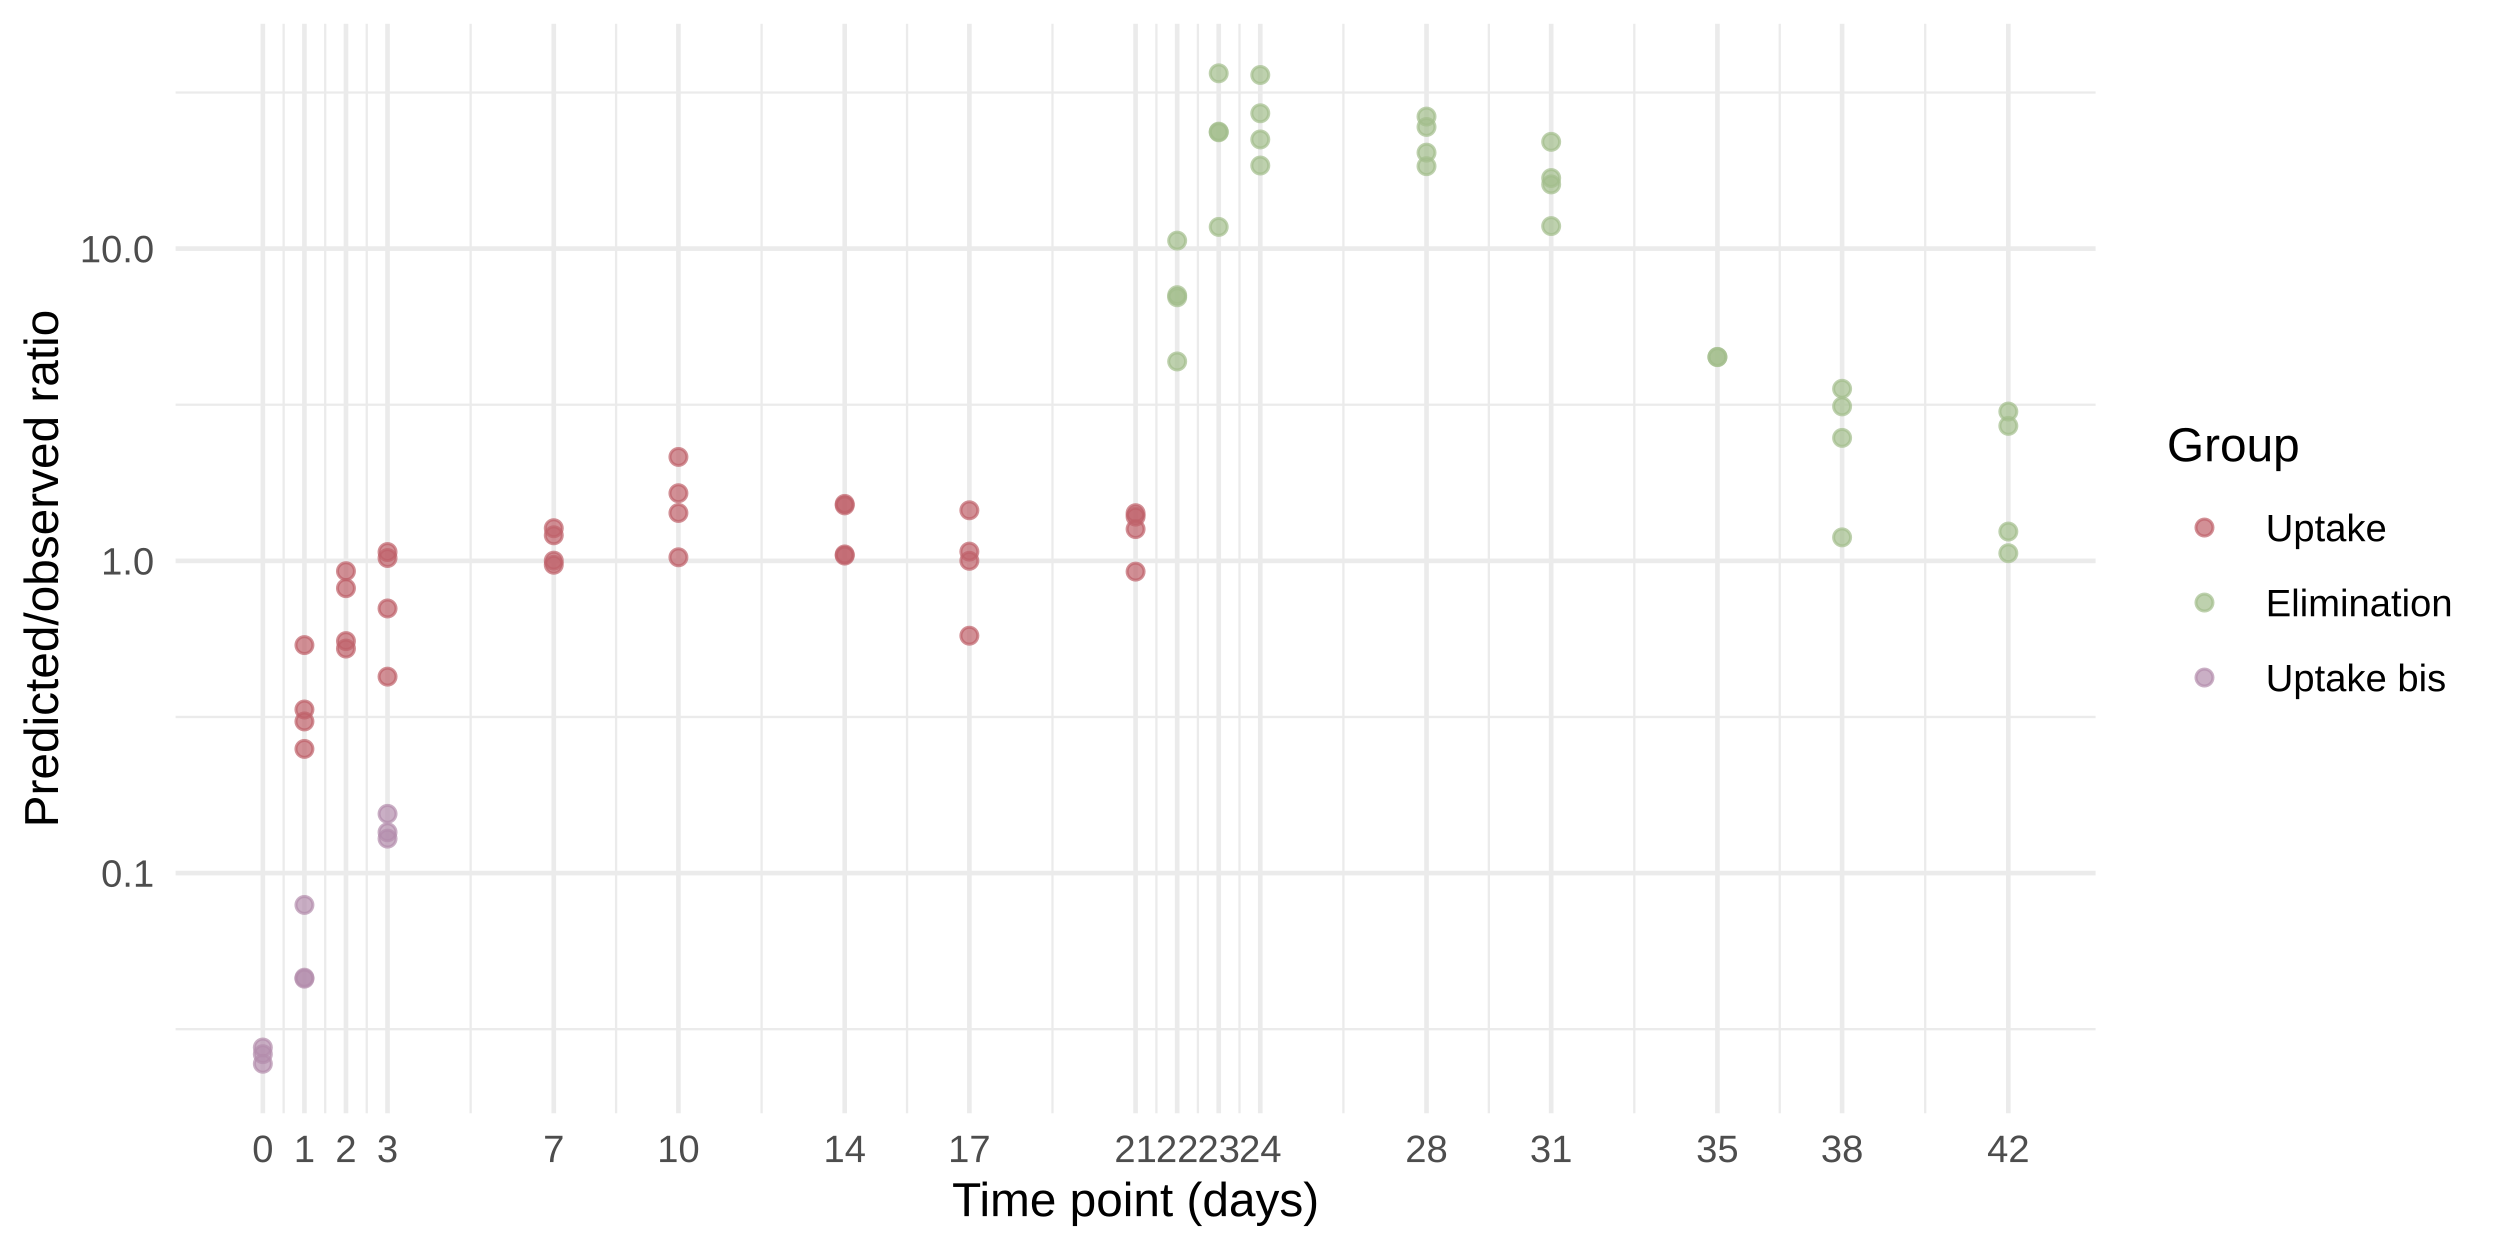
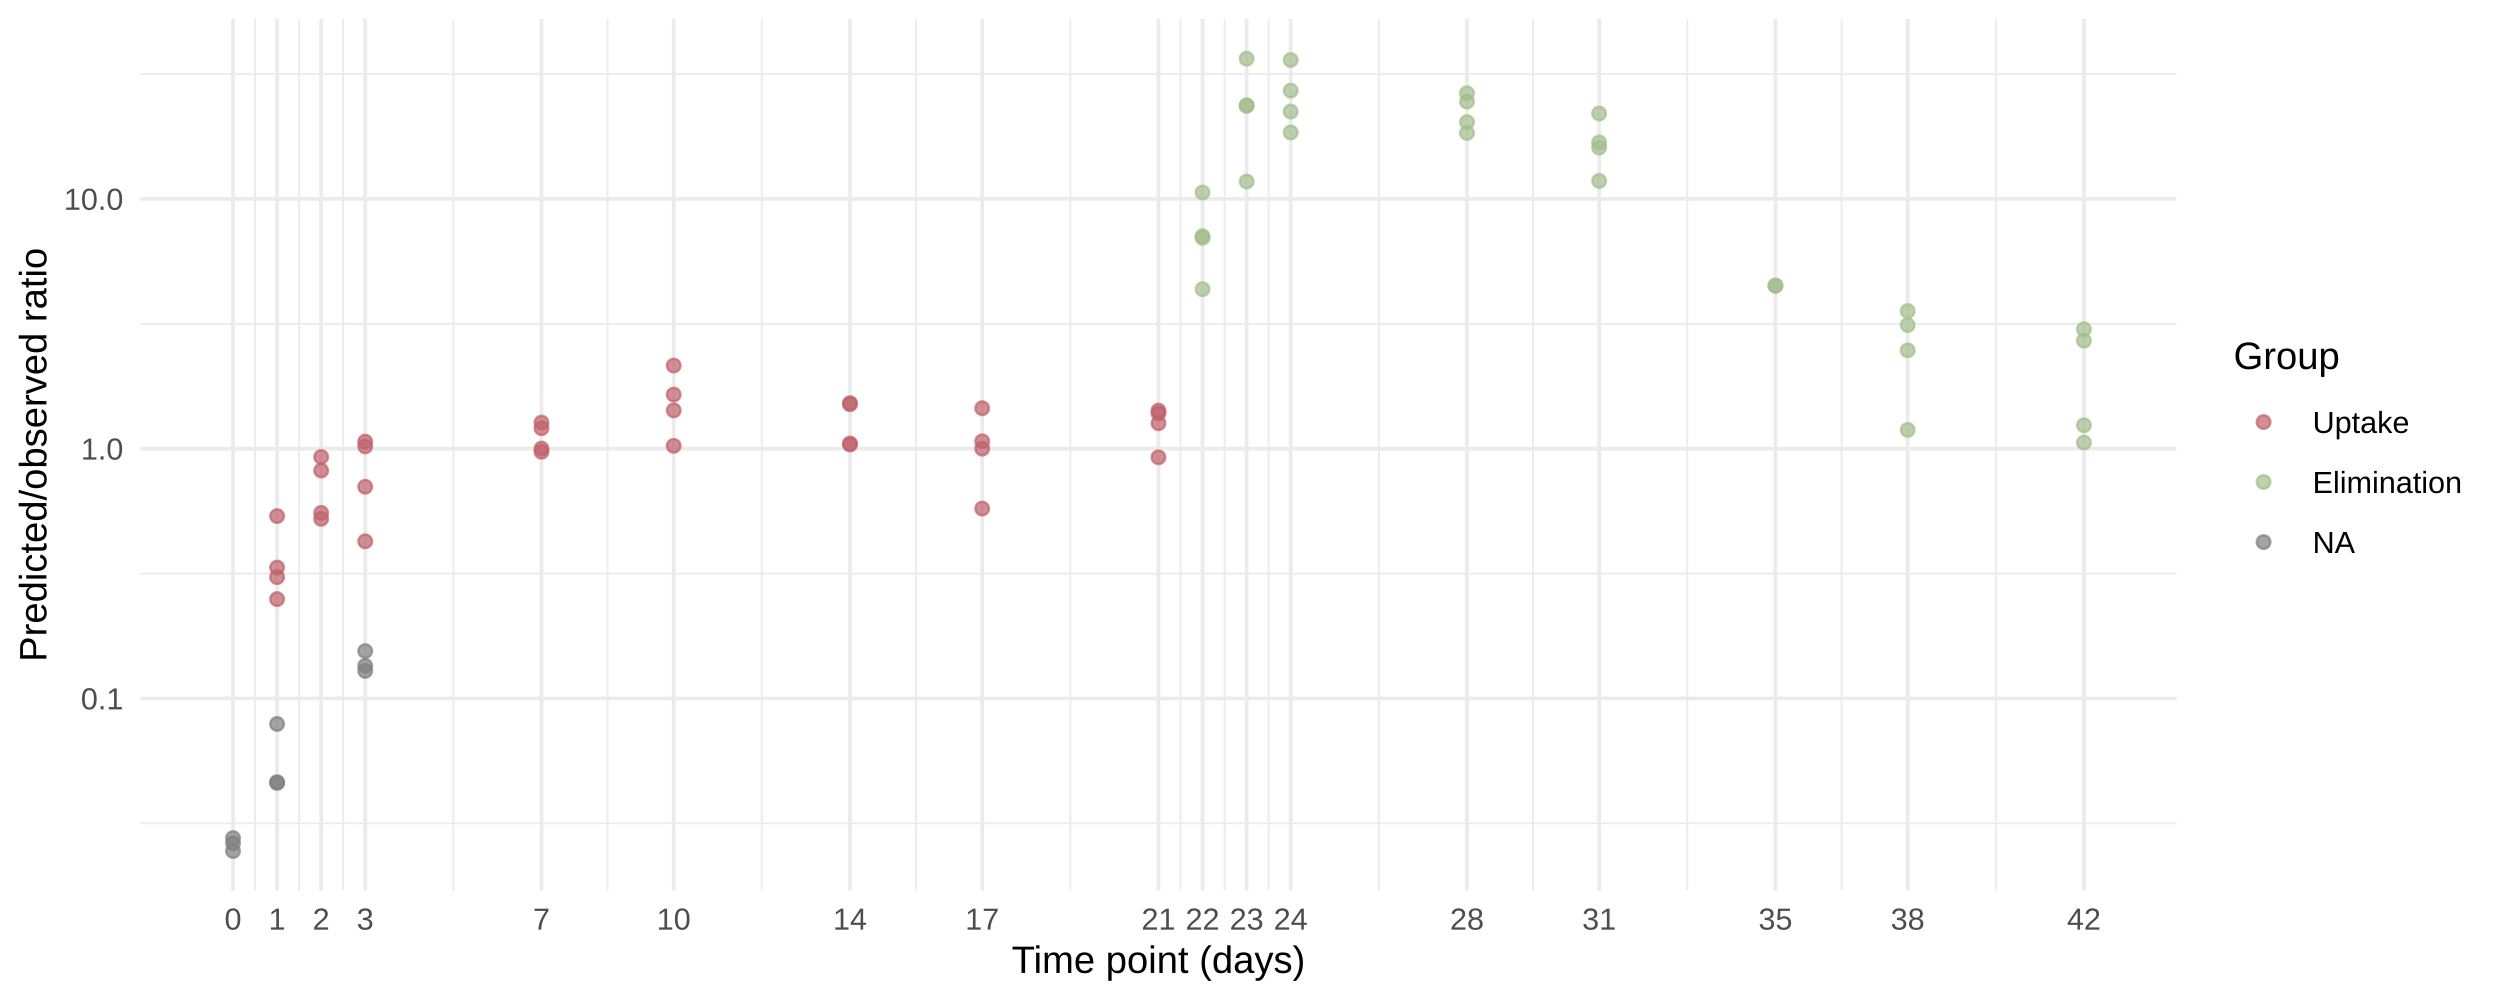
- <svg xmlns="http://www.w3.org/2000/svg" width="576.00pt" height="288.00pt" viewBox="0 0 576.00 288.00">
+ <svg xmlns="http://www.w3.org/2000/svg" width="720.00pt" height="288.00pt" viewBox="0 0 720.00 288.00">
  <g class="svglite">
    <defs>
      <style type="text/css">
    .svglite line, .svglite polyline, .svglite polygon, .svglite path, .svglite rect, .svglite circle {
      fill: none;
      stroke: #000000;
      stroke-linecap: round;
      stroke-linejoin: round;
      stroke-miterlimit: 10.00;
    }
    .svglite text {
      white-space: pre;
    }
    .svglite g.glyphgroup path {
      fill: inherit;
      stroke: none;
    }
  </style>
    </defs>
    <rect width="100%" height="100%" style="stroke: none; fill: #FFFFFF;" />
    <defs>
-       <clipPath id="cpMC4wMHw1NzYuMDB8MC4wMHwyODguMDA=">
-         <rect x="0.00" y="0.00" width="576.00" height="288.00" />
+       <clipPath id="cpMC4wMHw3MjAuMDB8MC4wMHwyODguMDA=">
+         <rect x="0.00" y="0.00" width="720.00" height="288.00" />
      </clipPath>
    </defs>
-     <g clip-path="url(#cpMC4wMHw1NzYuMDB8MC4wMHwyODguMDA=)">
-       <rect x="0.00" y="0.00" width="576.00" height="288.00" style="stroke-width: 1.07; stroke: none; fill: #FFFFFF;" />
+     <g clip-path="url(#cpMC4wMHw3MjAuMDB8MC4wMHwyODguMDA=)">
+       <rect x="0.00" y="0.00" width="720.00" height="288.00" style="stroke-width: 1.07; stroke: none; fill: #FFFFFF;" />
    </g>
    <defs>
-       <clipPath id="cpNDAuNDZ8NDgyLjgzfDUuNDh8MjU2LjUw">
-         <rect x="40.46" y="5.48" width="442.37" height="251.02" />
+       <clipPath id="cpNDAuNDZ8NjI2LjgzfDUuNDh8MjU2LjUw">
+         <rect x="40.46" y="5.48" width="586.37" height="251.02" />
      </clipPath>
    </defs>
-     <g clip-path="url(#cpNDAuNDZ8NDgyLjgzfDUuNDh8MjU2LjUw)">
-       <polyline points="40.46,237.12 482.83,237.12 " style="stroke-width: 0.53; stroke: #EBEBEB; stroke-linecap: butt;" />
-       <polyline points="40.46,165.19 482.83,165.19 " style="stroke-width: 0.53; stroke: #EBEBEB; stroke-linecap: butt;" />
-       <polyline points="40.46,93.25 482.83,93.25 " style="stroke-width: 0.53; stroke: #EBEBEB; stroke-linecap: butt;" />
-       <polyline points="40.46,21.32 482.83,21.32 " style="stroke-width: 0.53; stroke: #EBEBEB; stroke-linecap: butt;" />
-       <polyline points="65.35,256.50 65.35,5.48 " style="stroke-width: 0.53; stroke: #EBEBEB; stroke-linecap: butt;" />
-       <polyline points="74.93,256.50 74.93,5.48 " style="stroke-width: 0.53; stroke: #EBEBEB; stroke-linecap: butt;" />
-       <polyline points="84.50,256.50 84.50,5.48 " style="stroke-width: 0.53; stroke: #EBEBEB; stroke-linecap: butt;" />
-       <polyline points="108.44,256.50 108.44,5.48 " style="stroke-width: 0.53; stroke: #EBEBEB; stroke-linecap: butt;" />
-       <polyline points="141.95,256.50 141.95,5.48 " style="stroke-width: 0.53; stroke: #EBEBEB; stroke-linecap: butt;" />
-       <polyline points="175.47,256.50 175.47,5.48 " style="stroke-width: 0.53; stroke: #EBEBEB; stroke-linecap: butt;" />
-       <polyline points="208.98,256.50 208.98,5.48 " style="stroke-width: 0.53; stroke: #EBEBEB; stroke-linecap: butt;" />
-       <polyline points="242.49,256.50 242.49,5.48 " style="stroke-width: 0.53; stroke: #EBEBEB; stroke-linecap: butt;" />
-       <polyline points="266.43,256.50 266.43,5.48 " style="stroke-width: 0.53; stroke: #EBEBEB; stroke-linecap: butt;" />
-       <polyline points="276.00,256.50 276.00,5.48 " style="stroke-width: 0.53; stroke: #EBEBEB; stroke-linecap: butt;" />
-       <polyline points="285.58,256.50 285.58,5.48 " style="stroke-width: 0.53; stroke: #EBEBEB; stroke-linecap: butt;" />
-       <polyline points="309.52,256.50 309.52,5.48 " style="stroke-width: 0.53; stroke: #EBEBEB; stroke-linecap: butt;" />
-       <polyline points="343.03,256.50 343.03,5.48 " style="stroke-width: 0.53; stroke: #EBEBEB; stroke-linecap: butt;" />
-       <polyline points="376.54,256.50 376.54,5.48 " style="stroke-width: 0.53; stroke: #EBEBEB; stroke-linecap: butt;" />
-       <polyline points="410.06,256.50 410.06,5.48 " style="stroke-width: 0.53; stroke: #EBEBEB; stroke-linecap: butt;" />
-       <polyline points="443.57,256.50 443.57,5.48 " style="stroke-width: 0.53; stroke: #EBEBEB; stroke-linecap: butt;" />
-       <polyline points="40.46,201.15 482.83,201.15 " style="stroke-width: 1.07; stroke: #EBEBEB; stroke-linecap: butt;" />
-       <polyline points="40.46,129.22 482.83,129.22 " style="stroke-width: 1.07; stroke: #EBEBEB; stroke-linecap: butt;" />
-       <polyline points="40.46,57.28 482.83,57.28 " style="stroke-width: 1.07; stroke: #EBEBEB; stroke-linecap: butt;" />
-       <polyline points="70.14,256.50 70.14,5.48 " style="stroke-width: 1.07; stroke: #EBEBEB; stroke-linecap: butt;" />
-       <polyline points="79.71,256.50 79.71,5.48 " style="stroke-width: 1.07; stroke: #EBEBEB; stroke-linecap: butt;" />
-       <polyline points="89.29,256.50 89.29,5.48 " style="stroke-width: 1.07; stroke: #EBEBEB; stroke-linecap: butt;" />
-       <polyline points="127.59,256.50 127.59,5.48 " style="stroke-width: 1.07; stroke: #EBEBEB; stroke-linecap: butt;" />
-       <polyline points="156.31,256.50 156.31,5.48 " style="stroke-width: 1.07; stroke: #EBEBEB; stroke-linecap: butt;" />
-       <polyline points="194.62,256.50 194.62,5.48 " style="stroke-width: 1.07; stroke: #EBEBEB; stroke-linecap: butt;" />
-       <polyline points="223.34,256.50 223.34,5.48 " style="stroke-width: 1.07; stroke: #EBEBEB; stroke-linecap: butt;" />
-       <polyline points="261.64,256.50 261.64,5.48 " style="stroke-width: 1.07; stroke: #EBEBEB; stroke-linecap: butt;" />
-       <polyline points="271.22,256.50 271.22,5.48 " style="stroke-width: 1.07; stroke: #EBEBEB; stroke-linecap: butt;" />
-       <polyline points="280.79,256.50 280.79,5.48 " style="stroke-width: 1.07; stroke: #EBEBEB; stroke-linecap: butt;" />
-       <polyline points="290.37,256.50 290.37,5.48 " style="stroke-width: 1.07; stroke: #EBEBEB; stroke-linecap: butt;" />
-       <polyline points="328.67,256.50 328.67,5.48 " style="stroke-width: 1.07; stroke: #EBEBEB; stroke-linecap: butt;" />
-       <polyline points="357.39,256.50 357.39,5.48 " style="stroke-width: 1.07; stroke: #EBEBEB; stroke-linecap: butt;" />
-       <polyline points="395.69,256.50 395.69,5.48 " style="stroke-width: 1.07; stroke: #EBEBEB; stroke-linecap: butt;" />
-       <polyline points="424.42,256.50 424.42,5.48 " style="stroke-width: 1.07; stroke: #EBEBEB; stroke-linecap: butt;" />
-       <polyline points="462.72,256.50 462.72,5.48 " style="stroke-width: 1.07; stroke: #EBEBEB; stroke-linecap: butt;" />
-       <polyline points="60.56,256.50 60.56,5.48 " style="stroke-width: 1.07; stroke: #EBEBEB; stroke-linecap: butt;" />
-       <circle cx="70.14" cy="148.63" r="1.95" style="stroke-width: 0.71; stroke: #BF616A; stroke-opacity: 0.70; fill: #BF616A; fill-opacity: 0.70;" />
-       <circle cx="70.14" cy="166.22" r="1.95" style="stroke-width: 0.71; stroke: #BF616A; stroke-opacity: 0.70; fill: #BF616A; fill-opacity: 0.70;" />
-       <circle cx="70.14" cy="163.47" r="1.95" style="stroke-width: 0.71; stroke: #BF616A; stroke-opacity: 0.70; fill: #BF616A; fill-opacity: 0.70;" />
-       <circle cx="70.14" cy="172.55" r="1.95" style="stroke-width: 0.71; stroke: #BF616A; stroke-opacity: 0.70; fill: #BF616A; fill-opacity: 0.70;" />
-       <circle cx="79.71" cy="131.60" r="1.95" style="stroke-width: 0.71; stroke: #BF616A; stroke-opacity: 0.70; fill: #BF616A; fill-opacity: 0.70;" />
-       <circle cx="79.71" cy="149.43" r="1.95" style="stroke-width: 0.71; stroke: #BF616A; stroke-opacity: 0.70; fill: #BF616A; fill-opacity: 0.70;" />
-       <circle cx="79.71" cy="147.71" r="1.95" style="stroke-width: 0.71; stroke: #BF616A; stroke-opacity: 0.70; fill: #BF616A; fill-opacity: 0.70;" />
-       <circle cx="79.71" cy="135.52" r="1.95" style="stroke-width: 0.71; stroke: #BF616A; stroke-opacity: 0.70; fill: #BF616A; fill-opacity: 0.70;" />
-       <circle cx="89.29" cy="127.19" r="1.95" style="stroke-width: 0.71; stroke: #BF616A; stroke-opacity: 0.70; fill: #BF616A; fill-opacity: 0.70;" />
-       <circle cx="89.29" cy="128.57" r="1.95" style="stroke-width: 0.71; stroke: #BF616A; stroke-opacity: 0.70; fill: #BF616A; fill-opacity: 0.70;" />
-       <circle cx="89.29" cy="155.90" r="1.95" style="stroke-width: 0.71; stroke: #BF616A; stroke-opacity: 0.70; fill: #BF616A; fill-opacity: 0.70;" />
-       <circle cx="89.29" cy="140.19" r="1.95" style="stroke-width: 0.71; stroke: #BF616A; stroke-opacity: 0.70; fill: #BF616A; fill-opacity: 0.70;" />
-       <circle cx="127.59" cy="129.18" r="1.95" style="stroke-width: 0.71; stroke: #BF616A; stroke-opacity: 0.70; fill: #BF616A; fill-opacity: 0.70;" />
-       <circle cx="127.59" cy="121.70" r="1.95" style="stroke-width: 0.71; stroke: #BF616A; stroke-opacity: 0.70; fill: #BF616A; fill-opacity: 0.70;" />
-       <circle cx="127.59" cy="123.33" r="1.95" style="stroke-width: 0.71; stroke: #BF616A; stroke-opacity: 0.70; fill: #BF616A; fill-opacity: 0.70;" />
-       <circle cx="127.59" cy="130.12" r="1.95" style="stroke-width: 0.71; stroke: #BF616A; stroke-opacity: 0.70; fill: #BF616A; fill-opacity: 0.70;" />
-       <circle cx="156.31" cy="118.19" r="1.95" style="stroke-width: 0.71; stroke: #BF616A; stroke-opacity: 0.70; fill: #BF616A; fill-opacity: 0.70;" />
-       <circle cx="156.31" cy="105.28" r="1.95" style="stroke-width: 0.71; stroke: #BF616A; stroke-opacity: 0.70; fill: #BF616A; fill-opacity: 0.70;" />
-       <circle cx="156.31" cy="128.40" r="1.95" style="stroke-width: 0.71; stroke: #BF616A; stroke-opacity: 0.70; fill: #BF616A; fill-opacity: 0.70;" />
-       <circle cx="156.31" cy="113.64" r="1.95" style="stroke-width: 0.71; stroke: #BF616A; stroke-opacity: 0.70; fill: #BF616A; fill-opacity: 0.70;" />
-       <circle cx="194.62" cy="127.74" r="1.95" style="stroke-width: 0.71; stroke: #BF616A; stroke-opacity: 0.70; fill: #BF616A; fill-opacity: 0.70;" />
-       <circle cx="194.62" cy="116.10" r="1.95" style="stroke-width: 0.71; stroke: #BF616A; stroke-opacity: 0.70; fill: #BF616A; fill-opacity: 0.70;" />
-       <circle cx="194.62" cy="116.44" r="1.95" style="stroke-width: 0.71; stroke: #BF616A; stroke-opacity: 0.70; fill: #BF616A; fill-opacity: 0.70;" />
-       <circle cx="194.62" cy="128.01" r="1.95" style="stroke-width: 0.71; stroke: #BF616A; stroke-opacity: 0.70; fill: #BF616A; fill-opacity: 0.70;" />
-       <circle cx="223.34" cy="127.09" r="1.95" style="stroke-width: 0.71; stroke: #BF616A; stroke-opacity: 0.70; fill: #BF616A; fill-opacity: 0.70;" />
-       <circle cx="223.34" cy="117.57" r="1.95" style="stroke-width: 0.71; stroke: #BF616A; stroke-opacity: 0.70; fill: #BF616A; fill-opacity: 0.70;" />
-       <circle cx="223.34" cy="129.21" r="1.95" style="stroke-width: 0.71; stroke: #BF616A; stroke-opacity: 0.70; fill: #BF616A; fill-opacity: 0.70;" />
-       <circle cx="223.34" cy="146.47" r="1.95" style="stroke-width: 0.71; stroke: #BF616A; stroke-opacity: 0.70; fill: #BF616A; fill-opacity: 0.70;" />
-       <circle cx="261.64" cy="121.90" r="1.95" style="stroke-width: 0.71; stroke: #BF616A; stroke-opacity: 0.70; fill: #BF616A; fill-opacity: 0.70;" />
-       <circle cx="261.64" cy="118.24" r="1.95" style="stroke-width: 0.71; stroke: #BF616A; stroke-opacity: 0.70; fill: #BF616A; fill-opacity: 0.70;" />
-       <circle cx="261.64" cy="119.03" r="1.95" style="stroke-width: 0.71; stroke: #BF616A; stroke-opacity: 0.70; fill: #BF616A; fill-opacity: 0.70;" />
-       <circle cx="261.64" cy="131.70" r="1.95" style="stroke-width: 0.71; stroke: #BF616A; stroke-opacity: 0.70; fill: #BF616A; fill-opacity: 0.70;" />
-       <circle cx="271.22" cy="68.01" r="1.95" style="stroke-width: 0.71; stroke: #A3BE8C; stroke-opacity: 0.70; fill: #A3BE8C; fill-opacity: 0.70;" />
-       <circle cx="271.22" cy="68.49" r="1.95" style="stroke-width: 0.71; stroke: #A3BE8C; stroke-opacity: 0.70; fill: #A3BE8C; fill-opacity: 0.70;" />
-       <circle cx="271.22" cy="83.28" r="1.95" style="stroke-width: 0.71; stroke: #A3BE8C; stroke-opacity: 0.70; fill: #A3BE8C; fill-opacity: 0.70;" />
-       <circle cx="271.22" cy="55.44" r="1.95" style="stroke-width: 0.71; stroke: #A3BE8C; stroke-opacity: 0.70; fill: #A3BE8C; fill-opacity: 0.70;" />
-       <circle cx="280.79" cy="52.28" r="1.95" style="stroke-width: 0.71; stroke: #A3BE8C; stroke-opacity: 0.70; fill: #A3BE8C; fill-opacity: 0.70;" />
-       <circle cx="280.79" cy="30.33" r="1.95" style="stroke-width: 0.71; stroke: #A3BE8C; stroke-opacity: 0.70; fill: #A3BE8C; fill-opacity: 0.70;" />
-       <circle cx="280.79" cy="16.89" r="1.95" style="stroke-width: 0.71; stroke: #A3BE8C; stroke-opacity: 0.70; fill: #A3BE8C; fill-opacity: 0.70;" />
-       <circle cx="280.79" cy="30.48" r="1.95" style="stroke-width: 0.71; stroke: #A3BE8C; stroke-opacity: 0.70; fill: #A3BE8C; fill-opacity: 0.70;" />
-       <circle cx="290.37" cy="32.13" r="1.95" style="stroke-width: 0.71; stroke: #A3BE8C; stroke-opacity: 0.70; fill: #A3BE8C; fill-opacity: 0.70;" />
-       <circle cx="290.37" cy="38.14" r="1.95" style="stroke-width: 0.71; stroke: #A3BE8C; stroke-opacity: 0.70; fill: #A3BE8C; fill-opacity: 0.70;" />
-       <circle cx="290.37" cy="17.28" r="1.95" style="stroke-width: 0.71; stroke: #A3BE8C; stroke-opacity: 0.70; fill: #A3BE8C; fill-opacity: 0.70;" />
-       <circle cx="290.37" cy="26.10" r="1.95" style="stroke-width: 0.71; stroke: #A3BE8C; stroke-opacity: 0.70; fill: #A3BE8C; fill-opacity: 0.70;" />
-       <circle cx="328.67" cy="26.86" r="1.95" style="stroke-width: 0.71; stroke: #A3BE8C; stroke-opacity: 0.70; fill: #A3BE8C; fill-opacity: 0.70;" />
-       <circle cx="328.67" cy="35.17" r="1.95" style="stroke-width: 0.71; stroke: #A3BE8C; stroke-opacity: 0.70; fill: #A3BE8C; fill-opacity: 0.70;" />
-       <circle cx="328.67" cy="29.25" r="1.95" style="stroke-width: 0.71; stroke: #A3BE8C; stroke-opacity: 0.70; fill: #A3BE8C; fill-opacity: 0.70;" />
-       <circle cx="328.67" cy="38.29" r="1.95" style="stroke-width: 0.71; stroke: #A3BE8C; stroke-opacity: 0.70; fill: #A3BE8C; fill-opacity: 0.70;" />
-       <circle cx="357.39" cy="32.68" r="1.95" style="stroke-width: 0.71; stroke: #A3BE8C; stroke-opacity: 0.70; fill: #A3BE8C; fill-opacity: 0.70;" />
-       <circle cx="357.39" cy="42.49" r="1.95" style="stroke-width: 0.71; stroke: #A3BE8C; stroke-opacity: 0.70; fill: #A3BE8C; fill-opacity: 0.70;" />
-       <circle cx="357.39" cy="52.09" r="1.95" style="stroke-width: 0.71; stroke: #A3BE8C; stroke-opacity: 0.70; fill: #A3BE8C; fill-opacity: 0.70;" />
-       <circle cx="357.39" cy="41.02" r="1.95" style="stroke-width: 0.71; stroke: #A3BE8C; stroke-opacity: 0.70; fill: #A3BE8C; fill-opacity: 0.70;" />
-       <circle cx="395.69" cy="82.29" r="1.95" style="stroke-width: 0.71; stroke: #A3BE8C; stroke-opacity: 0.70; fill: #A3BE8C; fill-opacity: 0.70;" />
-       <circle cx="395.69" cy="82.22" r="1.95" style="stroke-width: 0.71; stroke: #A3BE8C; stroke-opacity: 0.70; fill: #A3BE8C; fill-opacity: 0.70;" />
-       <circle cx="424.42" cy="100.89" r="1.95" style="stroke-width: 0.71; stroke: #A3BE8C; stroke-opacity: 0.70; fill: #A3BE8C; fill-opacity: 0.70;" />
-       <circle cx="424.42" cy="123.81" r="1.95" style="stroke-width: 0.71; stroke: #A3BE8C; stroke-opacity: 0.70; fill: #A3BE8C; fill-opacity: 0.70;" />
-       <circle cx="424.42" cy="89.58" r="1.95" style="stroke-width: 0.71; stroke: #A3BE8C; stroke-opacity: 0.70; fill: #A3BE8C; fill-opacity: 0.70;" />
-       <circle cx="424.42" cy="93.63" r="1.95" style="stroke-width: 0.71; stroke: #A3BE8C; stroke-opacity: 0.70; fill: #A3BE8C; fill-opacity: 0.70;" />
-       <circle cx="462.72" cy="127.46" r="1.95" style="stroke-width: 0.71; stroke: #A3BE8C; stroke-opacity: 0.70; fill: #A3BE8C; fill-opacity: 0.70;" />
-       <circle cx="462.72" cy="98.12" r="1.95" style="stroke-width: 0.71; stroke: #A3BE8C; stroke-opacity: 0.70; fill: #A3BE8C; fill-opacity: 0.70;" />
-       <circle cx="462.72" cy="94.82" r="1.95" style="stroke-width: 0.71; stroke: #A3BE8C; stroke-opacity: 0.70; fill: #A3BE8C; fill-opacity: 0.70;" />
-       <circle cx="462.72" cy="122.47" r="1.95" style="stroke-width: 0.71; stroke: #A3BE8C; stroke-opacity: 0.70; fill: #A3BE8C; fill-opacity: 0.70;" />
-       <circle cx="60.56" cy="245.09" r="1.95" style="stroke-width: 0.71; stroke: #B48EAD; stroke-opacity: 0.70; fill: #B48EAD; fill-opacity: 0.70;" />
-       <circle cx="60.56" cy="242.88" r="1.95" style="stroke-width: 0.71; stroke: #B48EAD; stroke-opacity: 0.70; fill: #B48EAD; fill-opacity: 0.70;" />
-       <circle cx="60.56" cy="241.35" r="1.95" style="stroke-width: 0.71; stroke: #B48EAD; stroke-opacity: 0.70; fill: #B48EAD; fill-opacity: 0.70;" />
-       <circle cx="70.14" cy="225.26" r="1.95" style="stroke-width: 0.71; stroke: #B48EAD; stroke-opacity: 0.70; fill: #B48EAD; fill-opacity: 0.70;" />
-       <circle cx="70.14" cy="208.50" r="1.95" style="stroke-width: 0.71; stroke: #B48EAD; stroke-opacity: 0.70; fill: #B48EAD; fill-opacity: 0.70;" />
-       <circle cx="70.14" cy="225.49" r="1.95" style="stroke-width: 0.71; stroke: #B48EAD; stroke-opacity: 0.70; fill: #B48EAD; fill-opacity: 0.70;" />
-       <circle cx="89.29" cy="191.75" r="1.95" style="stroke-width: 0.71; stroke: #B48EAD; stroke-opacity: 0.70; fill: #B48EAD; fill-opacity: 0.70;" />
-       <circle cx="89.29" cy="193.22" r="1.95" style="stroke-width: 0.71; stroke: #B48EAD; stroke-opacity: 0.70; fill: #B48EAD; fill-opacity: 0.70;" />
-       <circle cx="89.29" cy="187.51" r="1.95" style="stroke-width: 0.71; stroke: #B48EAD; stroke-opacity: 0.70; fill: #B48EAD; fill-opacity: 0.70;" />
+     <g clip-path="url(#cpNDAuNDZ8NjI2LjgzfDUuNDh8MjU2LjUw)">
+       <polyline points="40.46,237.12 626.83,237.12 " style="stroke-width: 0.53; stroke: #EBEBEB; stroke-linecap: butt;" />
+       <polyline points="40.46,165.19 626.83,165.19 " style="stroke-width: 0.53; stroke: #EBEBEB; stroke-linecap: butt;" />
+       <polyline points="40.46,93.25 626.83,93.25 " style="stroke-width: 0.53; stroke: #EBEBEB; stroke-linecap: butt;" />
+       <polyline points="40.46,21.32 626.83,21.32 " style="stroke-width: 0.53; stroke: #EBEBEB; stroke-linecap: butt;" />
+       <polyline points="73.45,256.50 73.45,5.48 " style="stroke-width: 0.53; stroke: #EBEBEB; stroke-linecap: butt;" />
+       <polyline points="86.15,256.50 86.15,5.48 " style="stroke-width: 0.53; stroke: #EBEBEB; stroke-linecap: butt;" />
+       <polyline points="98.84,256.50 98.84,5.48 " style="stroke-width: 0.53; stroke: #EBEBEB; stroke-linecap: butt;" />
+       <polyline points="130.57,256.50 130.57,5.48 " style="stroke-width: 0.53; stroke: #EBEBEB; stroke-linecap: butt;" />
+       <polyline points="174.99,256.50 174.99,5.48 " style="stroke-width: 0.53; stroke: #EBEBEB; stroke-linecap: butt;" />
+       <polyline points="219.41,256.50 219.41,5.48 " style="stroke-width: 0.53; stroke: #EBEBEB; stroke-linecap: butt;" />
+       <polyline points="263.84,256.50 263.84,5.48 " style="stroke-width: 0.53; stroke: #EBEBEB; stroke-linecap: butt;" />
+       <polyline points="308.26,256.50 308.26,5.48 " style="stroke-width: 0.53; stroke: #EBEBEB; stroke-linecap: butt;" />
+       <polyline points="339.99,256.50 339.99,5.48 " style="stroke-width: 0.53; stroke: #EBEBEB; stroke-linecap: butt;" />
+       <polyline points="352.68,256.50 352.68,5.48 " style="stroke-width: 0.53; stroke: #EBEBEB; stroke-linecap: butt;" />
+       <polyline points="365.37,256.50 365.37,5.48 " style="stroke-width: 0.53; stroke: #EBEBEB; stroke-linecap: butt;" />
+       <polyline points="397.10,256.50 397.10,5.48 " style="stroke-width: 0.53; stroke: #EBEBEB; stroke-linecap: butt;" />
+       <polyline points="441.52,256.50 441.52,5.48 " style="stroke-width: 0.53; stroke: #EBEBEB; stroke-linecap: butt;" />
+       <polyline points="485.95,256.50 485.95,5.48 " style="stroke-width: 0.53; stroke: #EBEBEB; stroke-linecap: butt;" />
+       <polyline points="530.37,256.50 530.37,5.48 " style="stroke-width: 0.53; stroke: #EBEBEB; stroke-linecap: butt;" />
+       <polyline points="574.79,256.50 574.79,5.48 " style="stroke-width: 0.53; stroke: #EBEBEB; stroke-linecap: butt;" />
+       <polyline points="40.46,201.15 626.83,201.15 " style="stroke-width: 1.07; stroke: #EBEBEB; stroke-linecap: butt;" />
+       <polyline points="40.46,129.22 626.83,129.22 " style="stroke-width: 1.07; stroke: #EBEBEB; stroke-linecap: butt;" />
+       <polyline points="40.46,57.28 626.83,57.28 " style="stroke-width: 1.07; stroke: #EBEBEB; stroke-linecap: butt;" />
+       <polyline points="79.80,256.50 79.80,5.48 " style="stroke-width: 1.07; stroke: #EBEBEB; stroke-linecap: butt;" />
+       <polyline points="92.49,256.50 92.49,5.48 " style="stroke-width: 1.07; stroke: #EBEBEB; stroke-linecap: butt;" />
+       <polyline points="105.18,256.50 105.18,5.48 " style="stroke-width: 1.07; stroke: #EBEBEB; stroke-linecap: butt;" />
+       <polyline points="155.95,256.50 155.95,5.48 " style="stroke-width: 1.07; stroke: #EBEBEB; stroke-linecap: butt;" />
+       <polyline points="194.03,256.50 194.03,5.48 " style="stroke-width: 1.07; stroke: #EBEBEB; stroke-linecap: butt;" />
+       <polyline points="244.80,256.50 244.80,5.48 " style="stroke-width: 1.07; stroke: #EBEBEB; stroke-linecap: butt;" />
+       <polyline points="282.87,256.50 282.87,5.48 " style="stroke-width: 1.07; stroke: #EBEBEB; stroke-linecap: butt;" />
+       <polyline points="333.64,256.50 333.64,5.48 " style="stroke-width: 1.07; stroke: #EBEBEB; stroke-linecap: butt;" />
+       <polyline points="346.33,256.50 346.33,5.48 " style="stroke-width: 1.07; stroke: #EBEBEB; stroke-linecap: butt;" />
+       <polyline points="359.03,256.50 359.03,5.48 " style="stroke-width: 1.07; stroke: #EBEBEB; stroke-linecap: butt;" />
+       <polyline points="371.72,256.50 371.72,5.48 " style="stroke-width: 1.07; stroke: #EBEBEB; stroke-linecap: butt;" />
+       <polyline points="422.49,256.50 422.49,5.48 " style="stroke-width: 1.07; stroke: #EBEBEB; stroke-linecap: butt;" />
+       <polyline points="460.56,256.50 460.56,5.48 " style="stroke-width: 1.07; stroke: #EBEBEB; stroke-linecap: butt;" />
+       <polyline points="511.33,256.50 511.33,5.48 " style="stroke-width: 1.07; stroke: #EBEBEB; stroke-linecap: butt;" />
+       <polyline points="549.41,256.50 549.41,5.48 " style="stroke-width: 1.07; stroke: #EBEBEB; stroke-linecap: butt;" />
+       <polyline points="600.17,256.50 600.17,5.48 " style="stroke-width: 1.07; stroke: #EBEBEB; stroke-linecap: butt;" />
+       <polyline points="67.11,256.50 67.11,5.48 " style="stroke-width: 1.07; stroke: #EBEBEB; stroke-linecap: butt;" />
+       <circle cx="79.80" cy="148.63" r="1.95" style="stroke-width: 0.71; stroke: #BF616A; stroke-opacity: 0.70; fill: #BF616A; fill-opacity: 0.70;" />
+       <circle cx="79.80" cy="166.22" r="1.95" style="stroke-width: 0.71; stroke: #BF616A; stroke-opacity: 0.70; fill: #BF616A; fill-opacity: 0.70;" />
+       <circle cx="79.80" cy="163.47" r="1.95" style="stroke-width: 0.71; stroke: #BF616A; stroke-opacity: 0.70; fill: #BF616A; fill-opacity: 0.70;" />
+       <circle cx="79.80" cy="172.55" r="1.95" style="stroke-width: 0.71; stroke: #BF616A; stroke-opacity: 0.70; fill: #BF616A; fill-opacity: 0.70;" />
+       <circle cx="92.49" cy="131.60" r="1.95" style="stroke-width: 0.71; stroke: #BF616A; stroke-opacity: 0.70; fill: #BF616A; fill-opacity: 0.70;" />
+       <circle cx="92.49" cy="149.43" r="1.95" style="stroke-width: 0.71; stroke: #BF616A; stroke-opacity: 0.70; fill: #BF616A; fill-opacity: 0.70;" />
+       <circle cx="92.49" cy="147.71" r="1.95" style="stroke-width: 0.71; stroke: #BF616A; stroke-opacity: 0.70; fill: #BF616A; fill-opacity: 0.70;" />
+       <circle cx="92.49" cy="135.52" r="1.95" style="stroke-width: 0.71; stroke: #BF616A; stroke-opacity: 0.70; fill: #BF616A; fill-opacity: 0.70;" />
+       <circle cx="105.18" cy="127.19" r="1.95" style="stroke-width: 0.71; stroke: #BF616A; stroke-opacity: 0.70; fill: #BF616A; fill-opacity: 0.70;" />
+       <circle cx="105.18" cy="128.57" r="1.95" style="stroke-width: 0.71; stroke: #BF616A; stroke-opacity: 0.70; fill: #BF616A; fill-opacity: 0.70;" />
+       <circle cx="105.18" cy="155.90" r="1.95" style="stroke-width: 0.71; stroke: #BF616A; stroke-opacity: 0.70; fill: #BF616A; fill-opacity: 0.70;" />
+       <circle cx="105.18" cy="140.19" r="1.95" style="stroke-width: 0.71; stroke: #BF616A; stroke-opacity: 0.70; fill: #BF616A; fill-opacity: 0.70;" />
+       <circle cx="155.95" cy="129.18" r="1.95" style="stroke-width: 0.71; stroke: #BF616A; stroke-opacity: 0.70; fill: #BF616A; fill-opacity: 0.70;" />
+       <circle cx="155.95" cy="121.70" r="1.95" style="stroke-width: 0.71; stroke: #BF616A; stroke-opacity: 0.70; fill: #BF616A; fill-opacity: 0.70;" />
+       <circle cx="155.95" cy="123.33" r="1.95" style="stroke-width: 0.71; stroke: #BF616A; stroke-opacity: 0.70; fill: #BF616A; fill-opacity: 0.70;" />
+       <circle cx="155.95" cy="130.12" r="1.95" style="stroke-width: 0.71; stroke: #BF616A; stroke-opacity: 0.70; fill: #BF616A; fill-opacity: 0.70;" />
+       <circle cx="194.03" cy="118.19" r="1.95" style="stroke-width: 0.71; stroke: #BF616A; stroke-opacity: 0.70; fill: #BF616A; fill-opacity: 0.70;" />
+       <circle cx="194.03" cy="105.28" r="1.95" style="stroke-width: 0.71; stroke: #BF616A; stroke-opacity: 0.70; fill: #BF616A; fill-opacity: 0.70;" />
+       <circle cx="194.03" cy="128.40" r="1.95" style="stroke-width: 0.71; stroke: #BF616A; stroke-opacity: 0.70; fill: #BF616A; fill-opacity: 0.70;" />
+       <circle cx="194.03" cy="113.64" r="1.95" style="stroke-width: 0.71; stroke: #BF616A; stroke-opacity: 0.70; fill: #BF616A; fill-opacity: 0.70;" />
+       <circle cx="244.80" cy="127.74" r="1.95" style="stroke-width: 0.71; stroke: #BF616A; stroke-opacity: 0.70; fill: #BF616A; fill-opacity: 0.70;" />
+       <circle cx="244.80" cy="116.10" r="1.95" style="stroke-width: 0.71; stroke: #BF616A; stroke-opacity: 0.70; fill: #BF616A; fill-opacity: 0.70;" />
+       <circle cx="244.80" cy="116.44" r="1.95" style="stroke-width: 0.71; stroke: #BF616A; stroke-opacity: 0.70; fill: #BF616A; fill-opacity: 0.70;" />
+       <circle cx="244.80" cy="128.01" r="1.95" style="stroke-width: 0.71; stroke: #BF616A; stroke-opacity: 0.70; fill: #BF616A; fill-opacity: 0.70;" />
+       <circle cx="282.87" cy="127.09" r="1.95" style="stroke-width: 0.71; stroke: #BF616A; stroke-opacity: 0.70; fill: #BF616A; fill-opacity: 0.70;" />
+       <circle cx="282.87" cy="117.57" r="1.95" style="stroke-width: 0.71; stroke: #BF616A; stroke-opacity: 0.70; fill: #BF616A; fill-opacity: 0.70;" />
+       <circle cx="282.87" cy="129.21" r="1.95" style="stroke-width: 0.71; stroke: #BF616A; stroke-opacity: 0.70; fill: #BF616A; fill-opacity: 0.70;" />
+       <circle cx="282.87" cy="146.47" r="1.95" style="stroke-width: 0.71; stroke: #BF616A; stroke-opacity: 0.70; fill: #BF616A; fill-opacity: 0.70;" />
+       <circle cx="333.64" cy="121.90" r="1.95" style="stroke-width: 0.71; stroke: #BF616A; stroke-opacity: 0.70; fill: #BF616A; fill-opacity: 0.70;" />
+       <circle cx="333.64" cy="118.24" r="1.95" style="stroke-width: 0.71; stroke: #BF616A; stroke-opacity: 0.70; fill: #BF616A; fill-opacity: 0.70;" />
+       <circle cx="333.64" cy="119.03" r="1.95" style="stroke-width: 0.71; stroke: #BF616A; stroke-opacity: 0.70; fill: #BF616A; fill-opacity: 0.70;" />
+       <circle cx="333.64" cy="131.70" r="1.95" style="stroke-width: 0.71; stroke: #BF616A; stroke-opacity: 0.70; fill: #BF616A; fill-opacity: 0.70;" />
+       <circle cx="346.33" cy="68.01" r="1.95" style="stroke-width: 0.71; stroke: #A3BE8C; stroke-opacity: 0.70; fill: #A3BE8C; fill-opacity: 0.70;" />
+       <circle cx="346.33" cy="68.49" r="1.95" style="stroke-width: 0.71; stroke: #A3BE8C; stroke-opacity: 0.70; fill: #A3BE8C; fill-opacity: 0.70;" />
+       <circle cx="346.33" cy="83.28" r="1.95" style="stroke-width: 0.71; stroke: #A3BE8C; stroke-opacity: 0.70; fill: #A3BE8C; fill-opacity: 0.70;" />
+       <circle cx="346.33" cy="55.44" r="1.95" style="stroke-width: 0.71; stroke: #A3BE8C; stroke-opacity: 0.70; fill: #A3BE8C; fill-opacity: 0.70;" />
+       <circle cx="359.03" cy="52.28" r="1.95" style="stroke-width: 0.71; stroke: #A3BE8C; stroke-opacity: 0.70; fill: #A3BE8C; fill-opacity: 0.70;" />
+       <circle cx="359.03" cy="30.33" r="1.95" style="stroke-width: 0.71; stroke: #A3BE8C; stroke-opacity: 0.70; fill: #A3BE8C; fill-opacity: 0.70;" />
+       <circle cx="359.03" cy="16.89" r="1.95" style="stroke-width: 0.71; stroke: #A3BE8C; stroke-opacity: 0.70; fill: #A3BE8C; fill-opacity: 0.70;" />
+       <circle cx="359.03" cy="30.48" r="1.95" style="stroke-width: 0.71; stroke: #A3BE8C; stroke-opacity: 0.70; fill: #A3BE8C; fill-opacity: 0.70;" />
+       <circle cx="371.72" cy="32.13" r="1.95" style="stroke-width: 0.71; stroke: #A3BE8C; stroke-opacity: 0.70; fill: #A3BE8C; fill-opacity: 0.70;" />
+       <circle cx="371.72" cy="38.14" r="1.95" style="stroke-width: 0.71; stroke: #A3BE8C; stroke-opacity: 0.70; fill: #A3BE8C; fill-opacity: 0.70;" />
+       <circle cx="371.72" cy="17.28" r="1.95" style="stroke-width: 0.71; stroke: #A3BE8C; stroke-opacity: 0.70; fill: #A3BE8C; fill-opacity: 0.70;" />
+       <circle cx="371.72" cy="26.10" r="1.95" style="stroke-width: 0.71; stroke: #A3BE8C; stroke-opacity: 0.70; fill: #A3BE8C; fill-opacity: 0.70;" />
+       <circle cx="422.49" cy="26.86" r="1.95" style="stroke-width: 0.71; stroke: #A3BE8C; stroke-opacity: 0.70; fill: #A3BE8C; fill-opacity: 0.70;" />
+       <circle cx="422.49" cy="35.17" r="1.95" style="stroke-width: 0.71; stroke: #A3BE8C; stroke-opacity: 0.70; fill: #A3BE8C; fill-opacity: 0.70;" />
+       <circle cx="422.49" cy="29.25" r="1.95" style="stroke-width: 0.71; stroke: #A3BE8C; stroke-opacity: 0.70; fill: #A3BE8C; fill-opacity: 0.70;" />
+       <circle cx="422.49" cy="38.29" r="1.95" style="stroke-width: 0.71; stroke: #A3BE8C; stroke-opacity: 0.70; fill: #A3BE8C; fill-opacity: 0.70;" />
+       <circle cx="460.56" cy="32.68" r="1.95" style="stroke-width: 0.71; stroke: #A3BE8C; stroke-opacity: 0.70; fill: #A3BE8C; fill-opacity: 0.70;" />
+       <circle cx="460.56" cy="42.49" r="1.95" style="stroke-width: 0.71; stroke: #A3BE8C; stroke-opacity: 0.70; fill: #A3BE8C; fill-opacity: 0.70;" />
+       <circle cx="460.56" cy="52.09" r="1.95" style="stroke-width: 0.71; stroke: #A3BE8C; stroke-opacity: 0.70; fill: #A3BE8C; fill-opacity: 0.70;" />
+       <circle cx="460.56" cy="41.02" r="1.95" style="stroke-width: 0.71; stroke: #A3BE8C; stroke-opacity: 0.70; fill: #A3BE8C; fill-opacity: 0.70;" />
+       <circle cx="511.33" cy="82.29" r="1.95" style="stroke-width: 0.71; stroke: #A3BE8C; stroke-opacity: 0.70; fill: #A3BE8C; fill-opacity: 0.70;" />
+       <circle cx="511.33" cy="82.22" r="1.95" style="stroke-width: 0.71; stroke: #A3BE8C; stroke-opacity: 0.70; fill: #A3BE8C; fill-opacity: 0.70;" />
+       <circle cx="549.41" cy="100.89" r="1.95" style="stroke-width: 0.71; stroke: #A3BE8C; stroke-opacity: 0.70; fill: #A3BE8C; fill-opacity: 0.70;" />
+       <circle cx="549.41" cy="123.81" r="1.95" style="stroke-width: 0.71; stroke: #A3BE8C; stroke-opacity: 0.70; fill: #A3BE8C; fill-opacity: 0.70;" />
+       <circle cx="549.41" cy="89.58" r="1.95" style="stroke-width: 0.71; stroke: #A3BE8C; stroke-opacity: 0.70; fill: #A3BE8C; fill-opacity: 0.70;" />
+       <circle cx="549.41" cy="93.63" r="1.95" style="stroke-width: 0.71; stroke: #A3BE8C; stroke-opacity: 0.70; fill: #A3BE8C; fill-opacity: 0.70;" />
+       <circle cx="600.17" cy="127.46" r="1.95" style="stroke-width: 0.71; stroke: #A3BE8C; stroke-opacity: 0.70; fill: #A3BE8C; fill-opacity: 0.70;" />
+       <circle cx="600.17" cy="98.12" r="1.95" style="stroke-width: 0.71; stroke: #A3BE8C; stroke-opacity: 0.70; fill: #A3BE8C; fill-opacity: 0.70;" />
+       <circle cx="600.17" cy="94.82" r="1.95" style="stroke-width: 0.71; stroke: #A3BE8C; stroke-opacity: 0.70; fill: #A3BE8C; fill-opacity: 0.70;" />
+       <circle cx="600.17" cy="122.47" r="1.95" style="stroke-width: 0.71; stroke: #A3BE8C; stroke-opacity: 0.70; fill: #A3BE8C; fill-opacity: 0.70;" />
+       <circle cx="67.11" cy="245.09" r="1.95" style="stroke-width: 0.71; stroke: #7F7F7F; stroke-opacity: 0.70; fill: #7F7F7F; fill-opacity: 0.70;" />
+       <circle cx="67.11" cy="242.88" r="1.95" style="stroke-width: 0.71; stroke: #7F7F7F; stroke-opacity: 0.70; fill: #7F7F7F; fill-opacity: 0.70;" />
+       <circle cx="67.11" cy="241.35" r="1.95" style="stroke-width: 0.71; stroke: #7F7F7F; stroke-opacity: 0.70; fill: #7F7F7F; fill-opacity: 0.70;" />
+       <circle cx="79.80" cy="225.26" r="1.95" style="stroke-width: 0.71; stroke: #7F7F7F; stroke-opacity: 0.70; fill: #7F7F7F; fill-opacity: 0.70;" />
+       <circle cx="79.80" cy="208.50" r="1.95" style="stroke-width: 0.71; stroke: #7F7F7F; stroke-opacity: 0.70; fill: #7F7F7F; fill-opacity: 0.70;" />
+       <circle cx="79.80" cy="225.49" r="1.95" style="stroke-width: 0.71; stroke: #7F7F7F; stroke-opacity: 0.70; fill: #7F7F7F; fill-opacity: 0.70;" />
+       <circle cx="105.18" cy="191.75" r="1.95" style="stroke-width: 0.71; stroke: #7F7F7F; stroke-opacity: 0.70; fill: #7F7F7F; fill-opacity: 0.70;" />
+       <circle cx="105.18" cy="193.22" r="1.95" style="stroke-width: 0.71; stroke: #7F7F7F; stroke-opacity: 0.70; fill: #7F7F7F; fill-opacity: 0.70;" />
+       <circle cx="105.18" cy="187.51" r="1.95" style="stroke-width: 0.71; stroke: #7F7F7F; stroke-opacity: 0.70; fill: #7F7F7F; fill-opacity: 0.70;" />
    </g>
-     <g clip-path="url(#cpMC4wMHw1NzYuMDB8MC4wMHwyODguMDA=)">
+     <g clip-path="url(#cpMC4wMHw3MjAuMDB8MC4wMHwyODguMDA=)">
      <text x="35.52" y="204.30" text-anchor="end" style="font-size: 8.80px;fill: #4D4D4D; font-family: &quot;Arial&quot;;" textLength="12.22px" lengthAdjust="spacingAndGlyphs">0.1</text>
      <text x="35.52" y="132.37" text-anchor="end" style="font-size: 8.80px;fill: #4D4D4D; font-family: &quot;Arial&quot;;" textLength="12.22px" lengthAdjust="spacingAndGlyphs">1.0</text>
      <text x="35.52" y="60.43" text-anchor="end" style="font-size: 8.80px;fill: #4D4D4D; font-family: &quot;Arial&quot;;" textLength="17.11px" lengthAdjust="spacingAndGlyphs">10.0</text>
-       <text x="70.14" y="267.74" text-anchor="middle" style="font-size: 8.80px;fill: #4D4D4D; font-family: &quot;Arial&quot;;" textLength="4.89px" lengthAdjust="spacingAndGlyphs">1</text>
-       <text x="79.71" y="267.74" text-anchor="middle" style="font-size: 8.80px;fill: #4D4D4D; font-family: &quot;Arial&quot;;" textLength="4.89px" lengthAdjust="spacingAndGlyphs">2</text>
-       <text x="89.29" y="267.74" text-anchor="middle" style="font-size: 8.80px;fill: #4D4D4D; font-family: &quot;Arial&quot;;" textLength="4.89px" lengthAdjust="spacingAndGlyphs">3</text>
-       <text x="127.59" y="267.74" text-anchor="middle" style="font-size: 8.80px;fill: #4D4D4D; font-family: &quot;Arial&quot;;" textLength="4.89px" lengthAdjust="spacingAndGlyphs">7</text>
-       <text x="156.31" y="267.74" text-anchor="middle" style="font-size: 8.80px;fill: #4D4D4D; font-family: &quot;Arial&quot;;" textLength="9.78px" lengthAdjust="spacingAndGlyphs">10</text>
-       <text x="194.62" y="267.74" text-anchor="middle" style="font-size: 8.80px;fill: #4D4D4D; font-family: &quot;Arial&quot;;" textLength="9.78px" lengthAdjust="spacingAndGlyphs">14</text>
-       <text x="223.34" y="267.74" text-anchor="middle" style="font-size: 8.80px;fill: #4D4D4D; font-family: &quot;Arial&quot;;" textLength="9.78px" lengthAdjust="spacingAndGlyphs">17</text>
-       <text x="261.64" y="267.74" text-anchor="middle" style="font-size: 8.80px;fill: #4D4D4D; font-family: &quot;Arial&quot;;" textLength="9.78px" lengthAdjust="spacingAndGlyphs">21</text>
-       <text x="271.22" y="267.74" text-anchor="middle" style="font-size: 8.80px;fill: #4D4D4D; font-family: &quot;Arial&quot;;" textLength="9.78px" lengthAdjust="spacingAndGlyphs">22</text>
-       <text x="280.79" y="267.74" text-anchor="middle" style="font-size: 8.80px;fill: #4D4D4D; font-family: &quot;Arial&quot;;" textLength="9.78px" lengthAdjust="spacingAndGlyphs">23</text>
-       <text x="290.37" y="267.74" text-anchor="middle" style="font-size: 8.80px;fill: #4D4D4D; font-family: &quot;Arial&quot;;" textLength="9.78px" lengthAdjust="spacingAndGlyphs">24</text>
-       <text x="328.67" y="267.74" text-anchor="middle" style="font-size: 8.80px;fill: #4D4D4D; font-family: &quot;Arial&quot;;" textLength="9.78px" lengthAdjust="spacingAndGlyphs">28</text>
-       <text x="357.39" y="267.74" text-anchor="middle" style="font-size: 8.80px;fill: #4D4D4D; font-family: &quot;Arial&quot;;" textLength="9.78px" lengthAdjust="spacingAndGlyphs">31</text>
-       <text x="395.69" y="267.74" text-anchor="middle" style="font-size: 8.80px;fill: #4D4D4D; font-family: &quot;Arial&quot;;" textLength="9.78px" lengthAdjust="spacingAndGlyphs">35</text>
-       <text x="424.42" y="267.74" text-anchor="middle" style="font-size: 8.80px;fill: #4D4D4D; font-family: &quot;Arial&quot;;" textLength="9.78px" lengthAdjust="spacingAndGlyphs">38</text>
-       <text x="462.72" y="267.74" text-anchor="middle" style="font-size: 8.80px;fill: #4D4D4D; font-family: &quot;Arial&quot;;" textLength="9.78px" lengthAdjust="spacingAndGlyphs">42</text>
-       <text x="60.56" y="267.74" text-anchor="middle" style="font-size: 8.80px;fill: #4D4D4D; font-family: &quot;Arial&quot;;" textLength="4.89px" lengthAdjust="spacingAndGlyphs">0</text>
-       <text x="261.64" y="280.20" text-anchor="middle" style="font-size: 11.00px; font-family: &quot;Arial&quot;;" textLength="84.59px" lengthAdjust="spacingAndGlyphs">Time point (days)</text>
+       <text x="79.80" y="267.74" text-anchor="middle" style="font-size: 8.80px;fill: #4D4D4D; font-family: &quot;Arial&quot;;" textLength="4.89px" lengthAdjust="spacingAndGlyphs">1</text>
+       <text x="92.49" y="267.74" text-anchor="middle" style="font-size: 8.80px;fill: #4D4D4D; font-family: &quot;Arial&quot;;" textLength="4.89px" lengthAdjust="spacingAndGlyphs">2</text>
+       <text x="105.18" y="267.74" text-anchor="middle" style="font-size: 8.80px;fill: #4D4D4D; font-family: &quot;Arial&quot;;" textLength="4.89px" lengthAdjust="spacingAndGlyphs">3</text>
+       <text x="155.95" y="267.74" text-anchor="middle" style="font-size: 8.80px;fill: #4D4D4D; font-family: &quot;Arial&quot;;" textLength="4.89px" lengthAdjust="spacingAndGlyphs">7</text>
+       <text x="194.03" y="267.74" text-anchor="middle" style="font-size: 8.80px;fill: #4D4D4D; font-family: &quot;Arial&quot;;" textLength="9.78px" lengthAdjust="spacingAndGlyphs">10</text>
+       <text x="244.80" y="267.74" text-anchor="middle" style="font-size: 8.80px;fill: #4D4D4D; font-family: &quot;Arial&quot;;" textLength="9.78px" lengthAdjust="spacingAndGlyphs">14</text>
+       <text x="282.87" y="267.74" text-anchor="middle" style="font-size: 8.80px;fill: #4D4D4D; font-family: &quot;Arial&quot;;" textLength="9.78px" lengthAdjust="spacingAndGlyphs">17</text>
+       <text x="333.64" y="267.74" text-anchor="middle" style="font-size: 8.80px;fill: #4D4D4D; font-family: &quot;Arial&quot;;" textLength="9.78px" lengthAdjust="spacingAndGlyphs">21</text>
+       <text x="346.33" y="267.74" text-anchor="middle" style="font-size: 8.80px;fill: #4D4D4D; font-family: &quot;Arial&quot;;" textLength="9.78px" lengthAdjust="spacingAndGlyphs">22</text>
+       <text x="359.03" y="267.74" text-anchor="middle" style="font-size: 8.80px;fill: #4D4D4D; font-family: &quot;Arial&quot;;" textLength="9.78px" lengthAdjust="spacingAndGlyphs">23</text>
+       <text x="371.72" y="267.74" text-anchor="middle" style="font-size: 8.80px;fill: #4D4D4D; font-family: &quot;Arial&quot;;" textLength="9.78px" lengthAdjust="spacingAndGlyphs">24</text>
+       <text x="422.49" y="267.74" text-anchor="middle" style="font-size: 8.80px;fill: #4D4D4D; font-family: &quot;Arial&quot;;" textLength="9.78px" lengthAdjust="spacingAndGlyphs">28</text>
+       <text x="460.56" y="267.74" text-anchor="middle" style="font-size: 8.80px;fill: #4D4D4D; font-family: &quot;Arial&quot;;" textLength="9.78px" lengthAdjust="spacingAndGlyphs">31</text>
+       <text x="511.33" y="267.74" text-anchor="middle" style="font-size: 8.80px;fill: #4D4D4D; font-family: &quot;Arial&quot;;" textLength="9.78px" lengthAdjust="spacingAndGlyphs">35</text>
+       <text x="549.41" y="267.74" text-anchor="middle" style="font-size: 8.80px;fill: #4D4D4D; font-family: &quot;Arial&quot;;" textLength="9.78px" lengthAdjust="spacingAndGlyphs">38</text>
+       <text x="600.17" y="267.74" text-anchor="middle" style="font-size: 8.80px;fill: #4D4D4D; font-family: &quot;Arial&quot;;" textLength="9.78px" lengthAdjust="spacingAndGlyphs">42</text>
+       <text x="67.11" y="267.74" text-anchor="middle" style="font-size: 8.80px;fill: #4D4D4D; font-family: &quot;Arial&quot;;" textLength="4.89px" lengthAdjust="spacingAndGlyphs">0</text>
+       <text x="333.64" y="280.20" text-anchor="middle" style="font-size: 11.00px; font-family: &quot;Arial&quot;;" textLength="84.59px" lengthAdjust="spacingAndGlyphs">Time point (days)</text>
      <text transform="translate(13.36,130.99) rotate(-90)" text-anchor="middle" style="font-size: 11.00px; font-family: &quot;Arial&quot;;" textLength="119.31px" lengthAdjust="spacingAndGlyphs">Predicted/observed ratio</text>
-       <text x="499.27" y="106.27" style="font-size: 11.00px; font-family: &quot;Arial&quot;;" textLength="30.59px" lengthAdjust="spacingAndGlyphs">Group</text>
-       <circle cx="507.91" cy="121.55" r="1.95" style="stroke-width: 0.71; stroke: #BF616A; stroke-opacity: 0.70; fill: #BF616A; fill-opacity: 0.70;" />
-       <circle cx="507.91" cy="138.83" r="1.95" style="stroke-width: 0.71; stroke: #A3BE8C; stroke-opacity: 0.70; fill: #A3BE8C; fill-opacity: 0.70;" />
-       <circle cx="507.91" cy="156.11" r="1.95" style="stroke-width: 0.71; stroke: #B48EAD; stroke-opacity: 0.70; fill: #B48EAD; fill-opacity: 0.70;" />
-       <text x="522.03" y="124.70" style="font-size: 8.80px; font-family: &quot;Arial&quot;;" textLength="27.88px" lengthAdjust="spacingAndGlyphs">Uptake</text>
-       <text x="522.03" y="141.98" style="font-size: 8.80px; font-family: &quot;Arial&quot;;" textLength="43.02px" lengthAdjust="spacingAndGlyphs">Elimination</text>
-       <text x="522.03" y="159.26" style="font-size: 8.80px; font-family: &quot;Arial&quot;;" textLength="41.56px" lengthAdjust="spacingAndGlyphs">Uptake bis</text>
+       <text x="643.27" y="106.27" style="font-size: 11.00px; font-family: &quot;Arial&quot;;" textLength="30.59px" lengthAdjust="spacingAndGlyphs">Group</text>
+       <circle cx="651.91" cy="121.55" r="1.95" style="stroke-width: 0.71; stroke: #BF616A; stroke-opacity: 0.70; fill: #BF616A; fill-opacity: 0.70;" />
+       <circle cx="651.91" cy="138.83" r="1.95" style="stroke-width: 0.71; stroke: #A3BE8C; stroke-opacity: 0.70; fill: #A3BE8C; fill-opacity: 0.70;" />
+       <circle cx="651.91" cy="156.11" r="1.95" style="stroke-width: 0.71; stroke: #7F7F7F; stroke-opacity: 0.70; fill: #7F7F7F; fill-opacity: 0.70;" />
+       <text x="666.03" y="124.70" style="font-size: 8.80px; font-family: &quot;Arial&quot;;" textLength="27.88px" lengthAdjust="spacingAndGlyphs">Uptake</text>
+       <text x="666.03" y="141.98" style="font-size: 8.80px; font-family: &quot;Arial&quot;;" textLength="43.02px" lengthAdjust="spacingAndGlyphs">Elimination</text>
+       <text x="666.03" y="159.26" style="font-size: 8.80px; font-family: &quot;Arial&quot;;" textLength="12.23px" lengthAdjust="spacingAndGlyphs">NA</text>
    </g>
  </g>
</svg>
